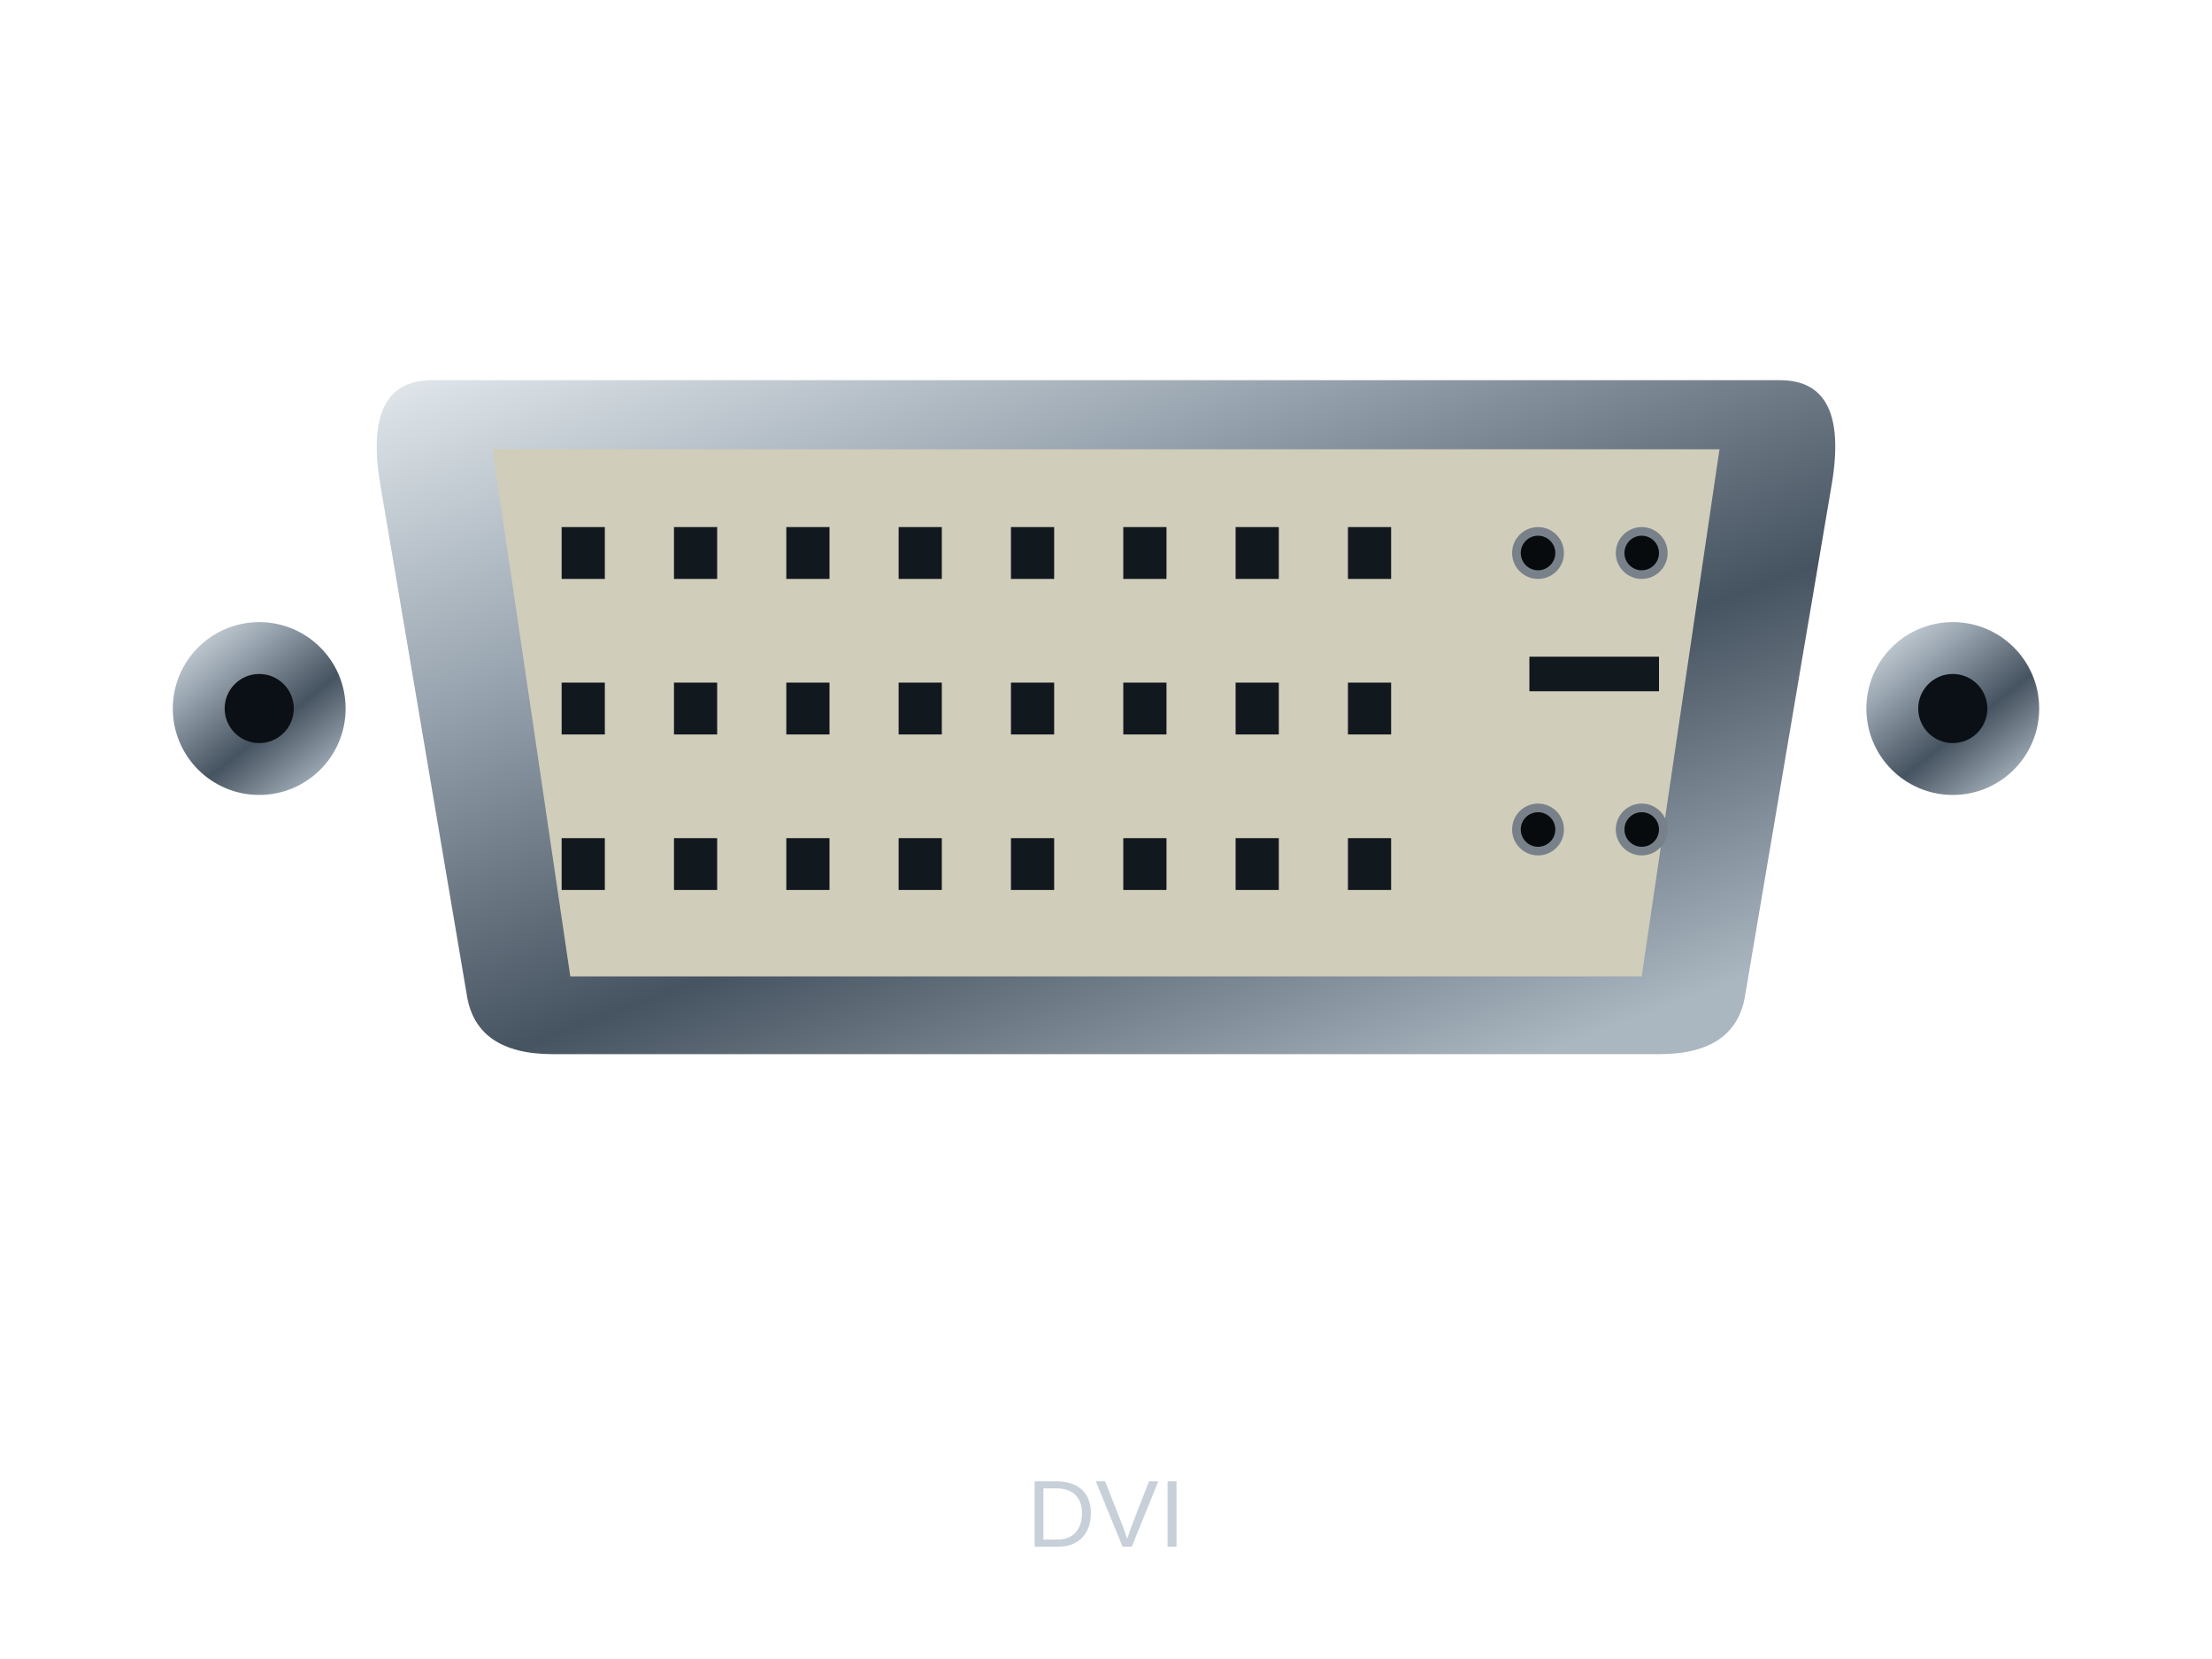
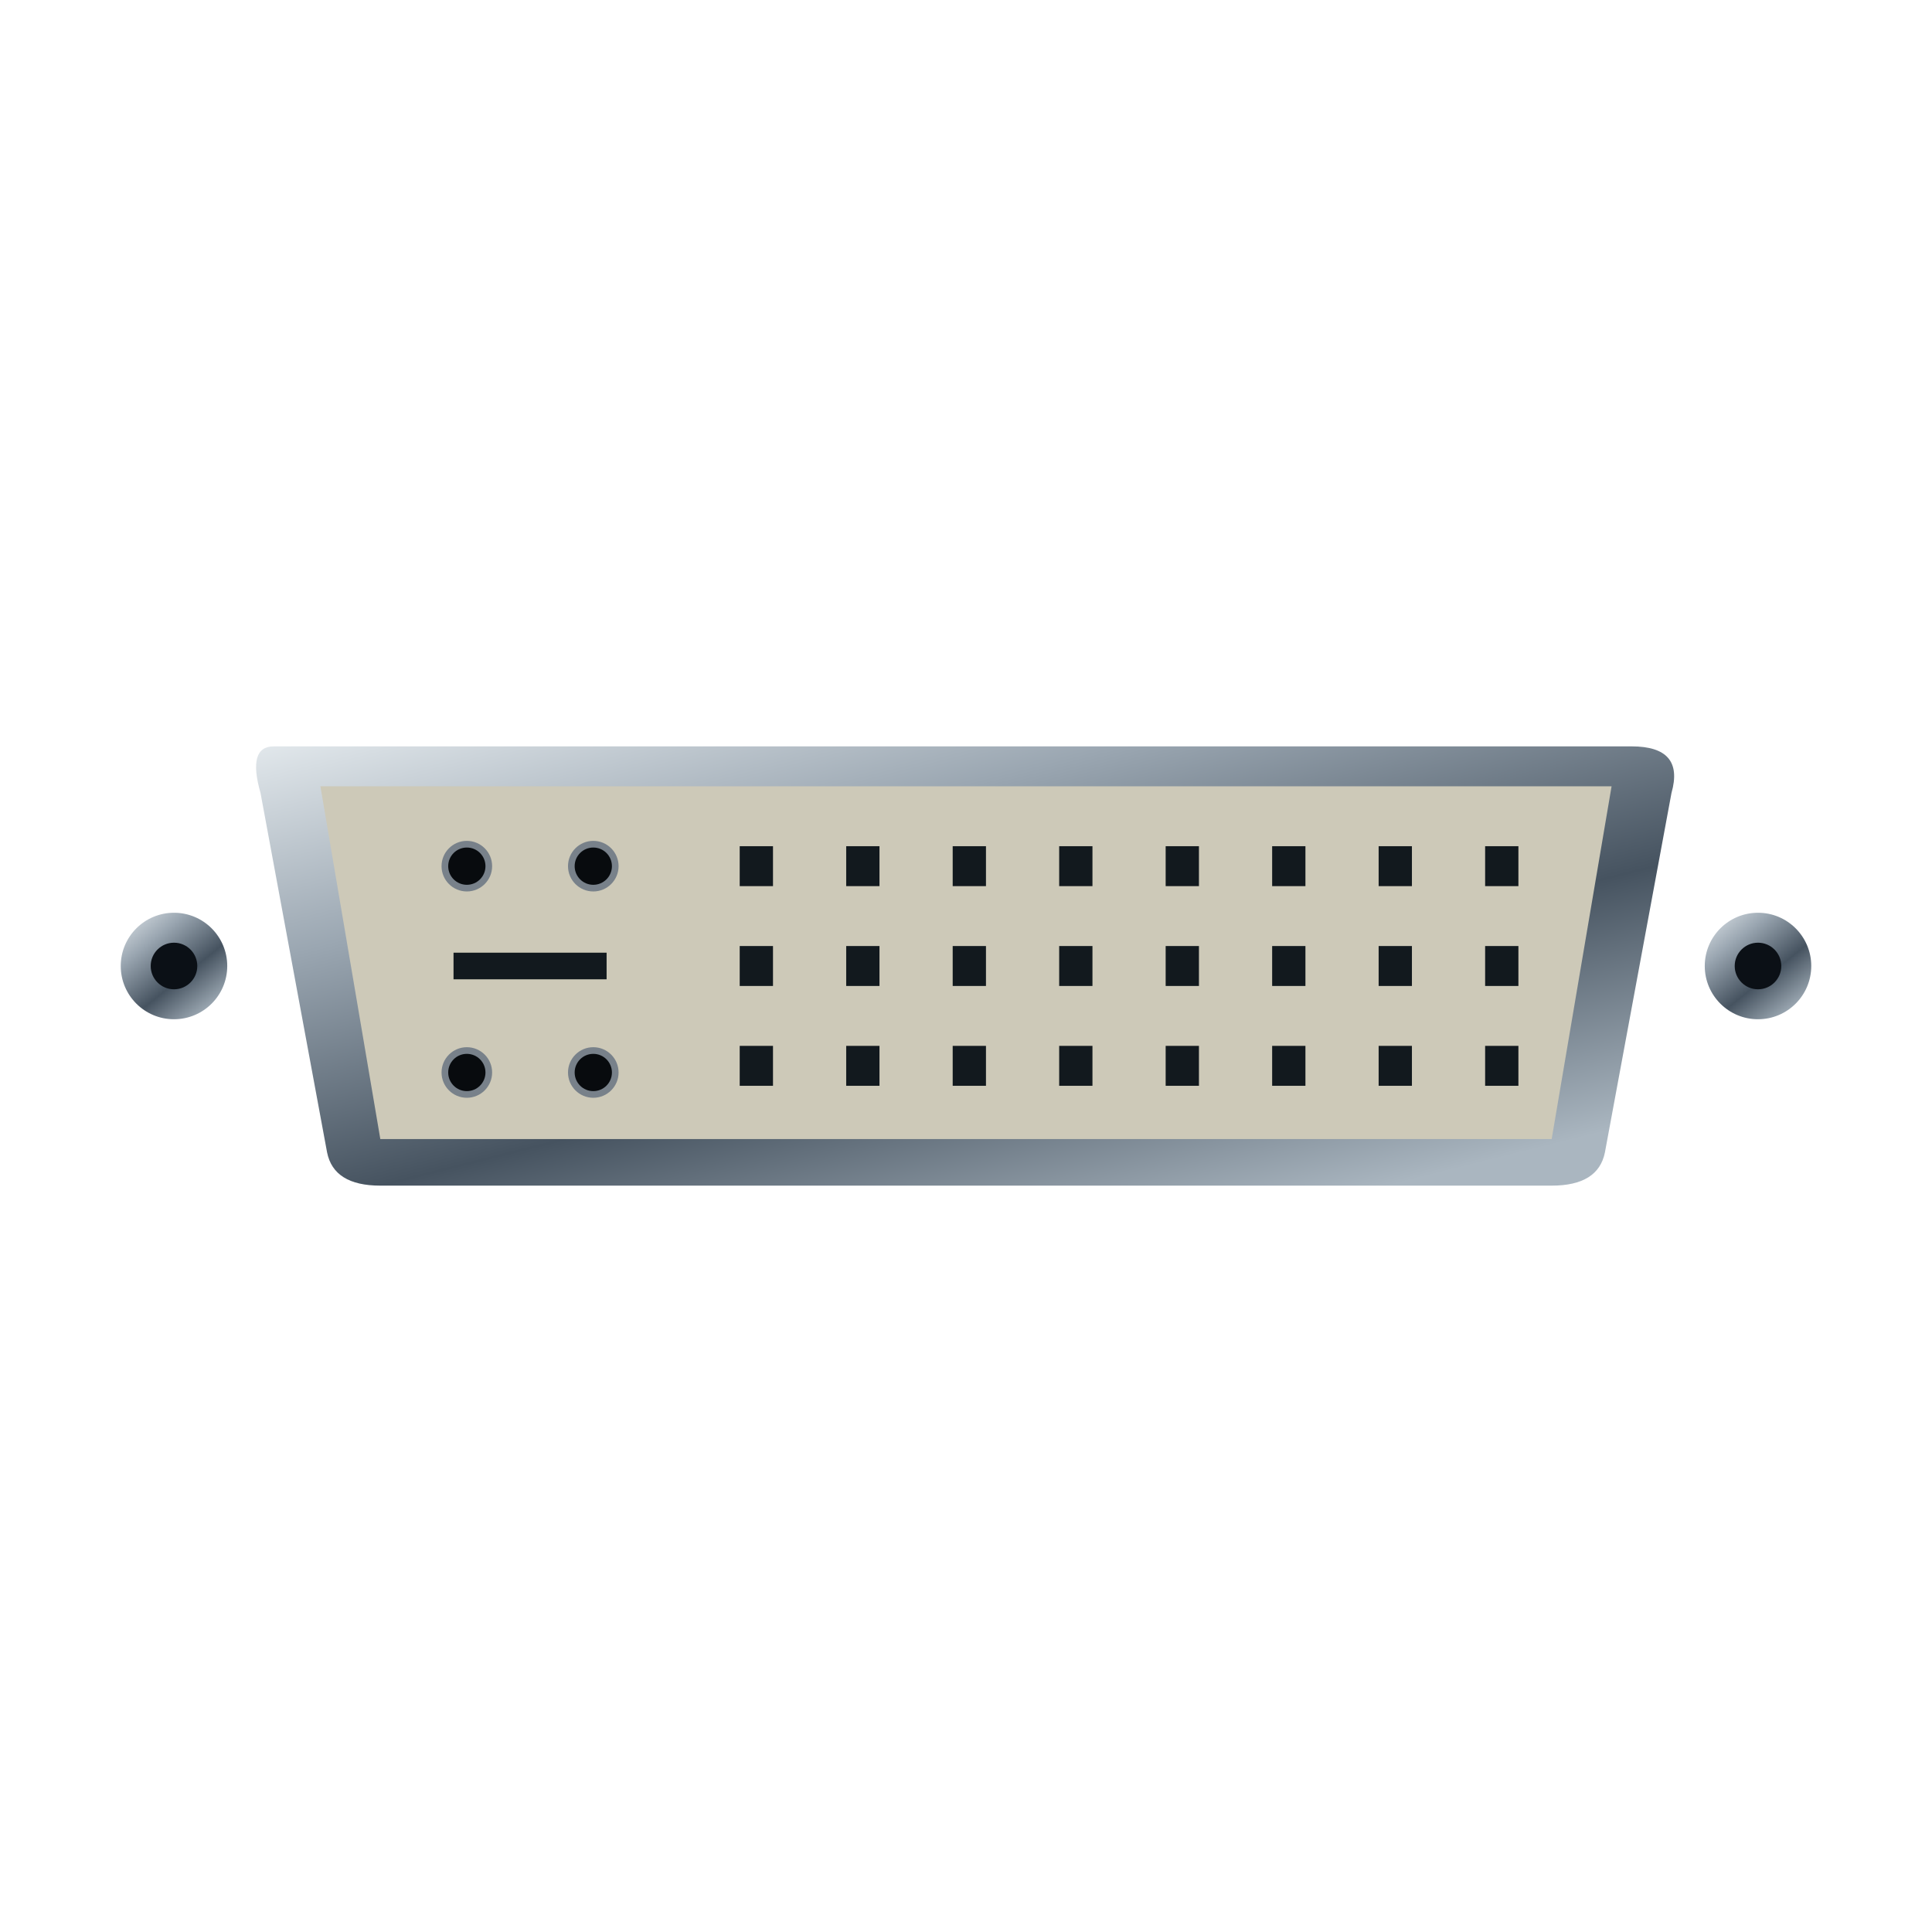
- <svg xmlns="http://www.w3.org/2000/svg" width="256" height="192" viewBox="0 0 256 192" role="img" aria-labelledby="title desc">
+ <svg xmlns="http://www.w3.org/2000/svg" width="256" height="256" viewBox="0 0 256 256" role="img" aria-labelledby="title desc" preserveAspectRatio="xMidYMid meet">
  <defs>
    <linearGradient id="metal" x1="0" y1="0" x2=".8" y2="1">
      <stop stop-color="#e1e7eb" />
      <stop offset=".3" stop-color="#9aa6b1" />
      <stop offset=".65" stop-color="#465360" />
      <stop offset="1" stop-color="#aab6c0" />
    </linearGradient>
    <linearGradient id="polymer" x1="0" y1="0" x2=".8" y2="1">
      <stop stop-color="#56616b" />
      <stop offset=".45" stop-color="#252e37" />
      <stop offset="1" stop-color="#111820" />
    </linearGradient>
    <radialGradient id="gold" cx=".35" cy=".25">
      <stop stop-color="#ffe6a6" />
      <stop offset=".6" stop-color="#c69d55" />
      <stop offset="1" stop-color="#705029" />
    </radialGradient>
  </defs>
-   <path d="M 50 44 Q 42 44 44 56 L 54 115 Q 55 122 64 122 H 192 Q 201 122 202 115 L 212 56 Q 214 44 206 44 Z" fill="url(#metal)" />
-   <path d="M 57 52 H 199 L 190 113 H 66 Z" fill="#d0cdbb" />
-   <rect x="65" y="61" width="5" height="6" rx="0" fill="#12191e" data-contact="1" />
-   <rect x="78" y="61" width="5" height="6" rx="0" fill="#12191e" data-contact="1" />
-   <rect x="91" y="61" width="5" height="6" rx="0" fill="#12191e" data-contact="1" />
-   <rect x="104" y="61" width="5" height="6" rx="0" fill="#12191e" data-contact="1" />
-   <rect x="117" y="61" width="5" height="6" rx="0" fill="#12191e" data-contact="1" />
-   <rect x="130" y="61" width="5" height="6" rx="0" fill="#12191e" data-contact="1" />
-   <rect x="143" y="61" width="5" height="6" rx="0" fill="#12191e" data-contact="1" />
-   <rect x="156" y="61" width="5" height="6" rx="0" fill="#12191e" data-contact="1" />
-   <rect x="65" y="79" width="5" height="6" rx="0" fill="#12191e" data-contact="1" />
-   <rect x="78" y="79" width="5" height="6" rx="0" fill="#12191e" data-contact="1" />
-   <rect x="91" y="79" width="5" height="6" rx="0" fill="#12191e" data-contact="1" />
-   <rect x="104" y="79" width="5" height="6" rx="0" fill="#12191e" data-contact="1" />
-   <rect x="117" y="79" width="5" height="6" rx="0" fill="#12191e" data-contact="1" />
-   <rect x="130" y="79" width="5" height="6" rx="0" fill="#12191e" data-contact="1" />
-   <rect x="143" y="79" width="5" height="6" rx="0" fill="#12191e" data-contact="1" />
-   <rect x="156" y="79" width="5" height="6" rx="0" fill="#12191e" data-contact="1" />
-   <rect x="65" y="97" width="5" height="6" rx="0" fill="#12191e" data-contact="1" />
-   <rect x="78" y="97" width="5" height="6" rx="0" fill="#12191e" data-contact="1" />
-   <rect x="91" y="97" width="5" height="6" rx="0" fill="#12191e" data-contact="1" />
-   <rect x="104" y="97" width="5" height="6" rx="0" fill="#12191e" data-contact="1" />
-   <rect x="117" y="97" width="5" height="6" rx="0" fill="#12191e" data-contact="1" />
-   <rect x="130" y="97" width="5" height="6" rx="0" fill="#12191e" data-contact="1" />
-   <rect x="143" y="97" width="5" height="6" rx="0" fill="#12191e" data-contact="1" />
-   <rect x="156" y="97" width="5" height="6" rx="0" fill="#12191e" data-contact="1" />
-   <rect x="177" y="76" width="15" height="4" rx="0" fill="#12191e" data-contact="1" />
-   <g data-contact="1" data-gender="female">
-     <circle cx="178" cy="64" r="3" fill="#78818a" />
-     <circle cx="178" cy="64" r="2" fill="#080b0e" />
+   <g id="artwork" transform="translate(128 128) scale(0.8818898) translate(-128 -81)">
+     <path d="M 24 48 Q 20 48 22 55 L 32 109 Q 33 114 40 114 H 216 Q 223 114 224 109 L 234 55 Q 236 48 228 48 Z" fill="url(#metal)" />
+     <path d="M 31 54 H 225 L 216 107 H 40 Z" fill="#cdc9b8" />
+     <rect x="94" y="63" width="5" height="6" rx="0" fill="#12191e" data-contact="1" />
+     <rect x="110" y="63" width="5" height="6" rx="0" fill="#12191e" data-contact="1" />
+     <rect x="126" y="63" width="5" height="6" rx="0" fill="#12191e" data-contact="1" />
+     <rect x="142" y="63" width="5" height="6" rx="0" fill="#12191e" data-contact="1" />
+     <rect x="158" y="63" width="5" height="6" rx="0" fill="#12191e" data-contact="1" />
+     <rect x="174" y="63" width="5" height="6" rx="0" fill="#12191e" data-contact="1" />
+     <rect x="190" y="63" width="5" height="6" rx="0" fill="#12191e" data-contact="1" />
+     <rect x="206" y="63" width="5" height="6" rx="0" fill="#12191e" data-contact="1" />
+     <rect x="94" y="78" width="5" height="6" rx="0" fill="#12191e" data-contact="1" />
+     <rect x="110" y="78" width="5" height="6" rx="0" fill="#12191e" data-contact="1" />
+     <rect x="126" y="78" width="5" height="6" rx="0" fill="#12191e" data-contact="1" />
+     <rect x="142" y="78" width="5" height="6" rx="0" fill="#12191e" data-contact="1" />
+     <rect x="158" y="78" width="5" height="6" rx="0" fill="#12191e" data-contact="1" />
+     <rect x="174" y="78" width="5" height="6" rx="0" fill="#12191e" data-contact="1" />
+     <rect x="190" y="78" width="5" height="6" rx="0" fill="#12191e" data-contact="1" />
+     <rect x="206" y="78" width="5" height="6" rx="0" fill="#12191e" data-contact="1" />
+     <rect x="94" y="93" width="5" height="6" rx="0" fill="#12191e" data-contact="1" />
+     <rect x="110" y="93" width="5" height="6" rx="0" fill="#12191e" data-contact="1" />
+     <rect x="126" y="93" width="5" height="6" rx="0" fill="#12191e" data-contact="1" />
+     <rect x="142" y="93" width="5" height="6" rx="0" fill="#12191e" data-contact="1" />
+     <rect x="158" y="93" width="5" height="6" rx="0" fill="#12191e" data-contact="1" />
+     <rect x="174" y="93" width="5" height="6" rx="0" fill="#12191e" data-contact="1" />
+     <rect x="190" y="93" width="5" height="6" rx="0" fill="#12191e" data-contact="1" />
+     <rect x="206" y="93" width="5" height="6" rx="0" fill="#12191e" data-contact="1" />
+     <rect x="51" y="79" width="23" height="4" rx="0" fill="#12191e" data-contact="1" />
+     <g data-contact="1" data-gender="female">
+       <circle cx="53" cy="66" r="3.8" fill="#78818a" />
+       <circle cx="53" cy="66" r="2.8" fill="#080b0e" />
+     </g>
+     <g data-contact="1" data-gender="female">
+       <circle cx="53" cy="97" r="3.8" fill="#78818a" />
+       <circle cx="53" cy="97" r="2.8" fill="#080b0e" />
+     </g>
+     <g data-contact="1" data-gender="female">
+       <circle cx="72" cy="66" r="3.8" fill="#78818a" />
+       <circle cx="72" cy="66" r="2.8" fill="#080b0e" />
+     </g>
+     <g data-contact="1" data-gender="female">
+       <circle cx="72" cy="97" r="3.8" fill="#78818a" />
+       <circle cx="72" cy="97" r="2.8" fill="#080b0e" />
+     </g>
+     <circle cx="9" cy="81" r="8" fill="url(#metal)" />
+     <circle cx="9" cy="81" r="3.5" fill="#0b1016" />
+     <circle cx="247" cy="81" r="8" fill="url(#metal)" />
+     <circle cx="247" cy="81" r="3.5" fill="#0b1016" />
  </g>
-   <g data-contact="1" data-gender="female">
-     <circle cx="178" cy="96" r="3" fill="#78818a" />
-     <circle cx="178" cy="96" r="2" fill="#080b0e" />
-   </g>
-   <g data-contact="1" data-gender="female">
-     <circle cx="190" cy="64" r="3" fill="#78818a" />
-     <circle cx="190" cy="64" r="2" fill="#080b0e" />
-   </g>
-   <g data-contact="1" data-gender="female">
-     <circle cx="190" cy="96" r="3" fill="#78818a" />
-     <circle cx="190" cy="96" r="2" fill="#080b0e" />
-   </g>
-   <circle cx="30" cy="82" r="10" fill="url(#metal)" />
-   <circle cx="30" cy="82" r="4" fill="#0b1016" />
-   <circle cx="226" cy="82" r="10" fill="url(#metal)" />
-   <circle cx="226" cy="82" r="4" fill="#0b1016" />
-   <text x="128" y="179" text-anchor="middle" font-family="Arial, sans-serif" font-size="11" fill="#c7d0d8">DVI</text>
</svg>
